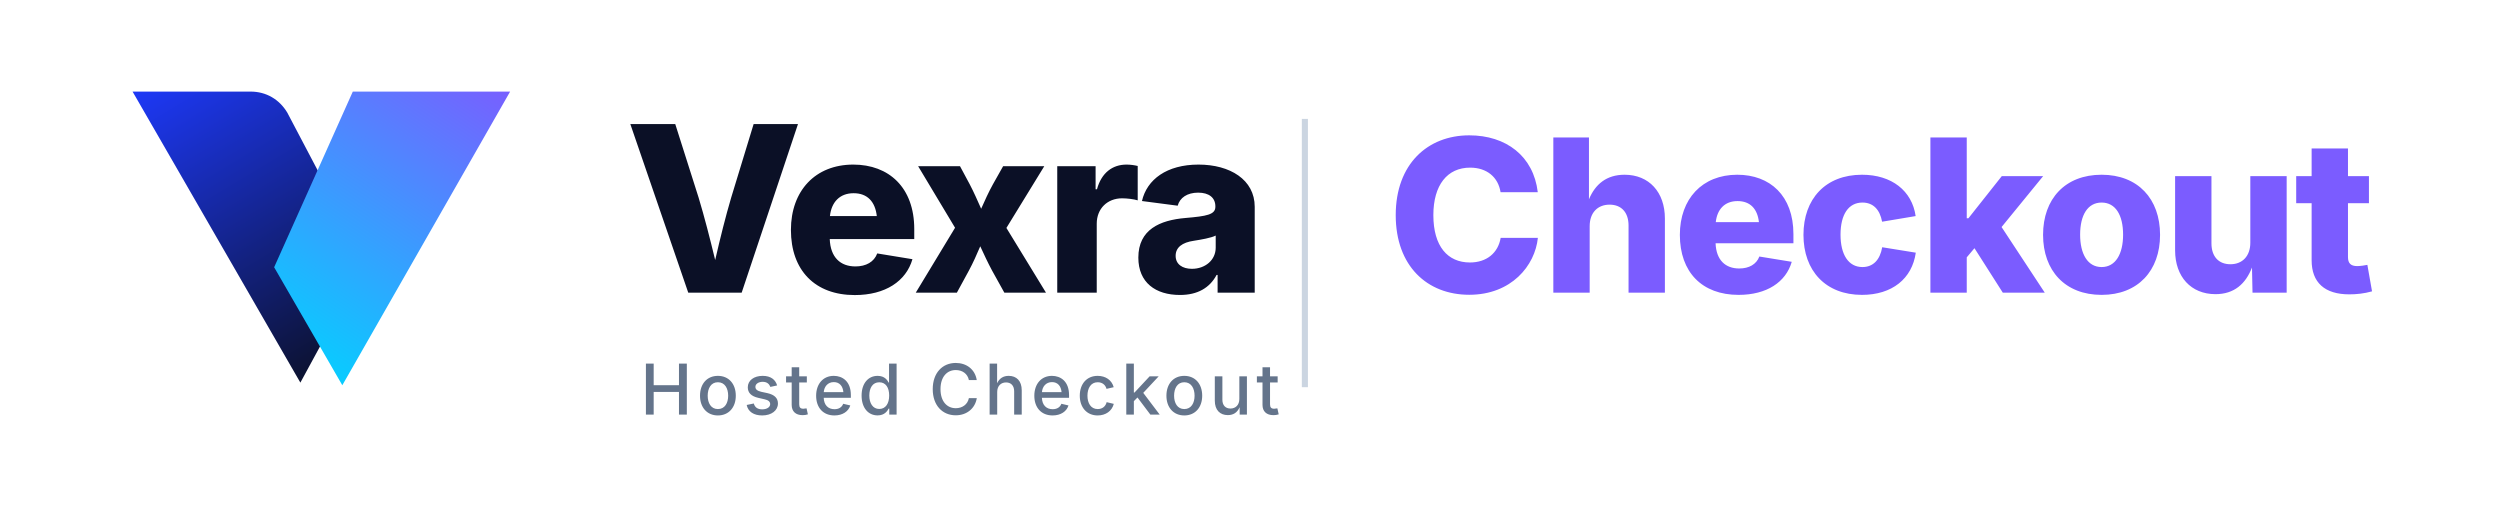
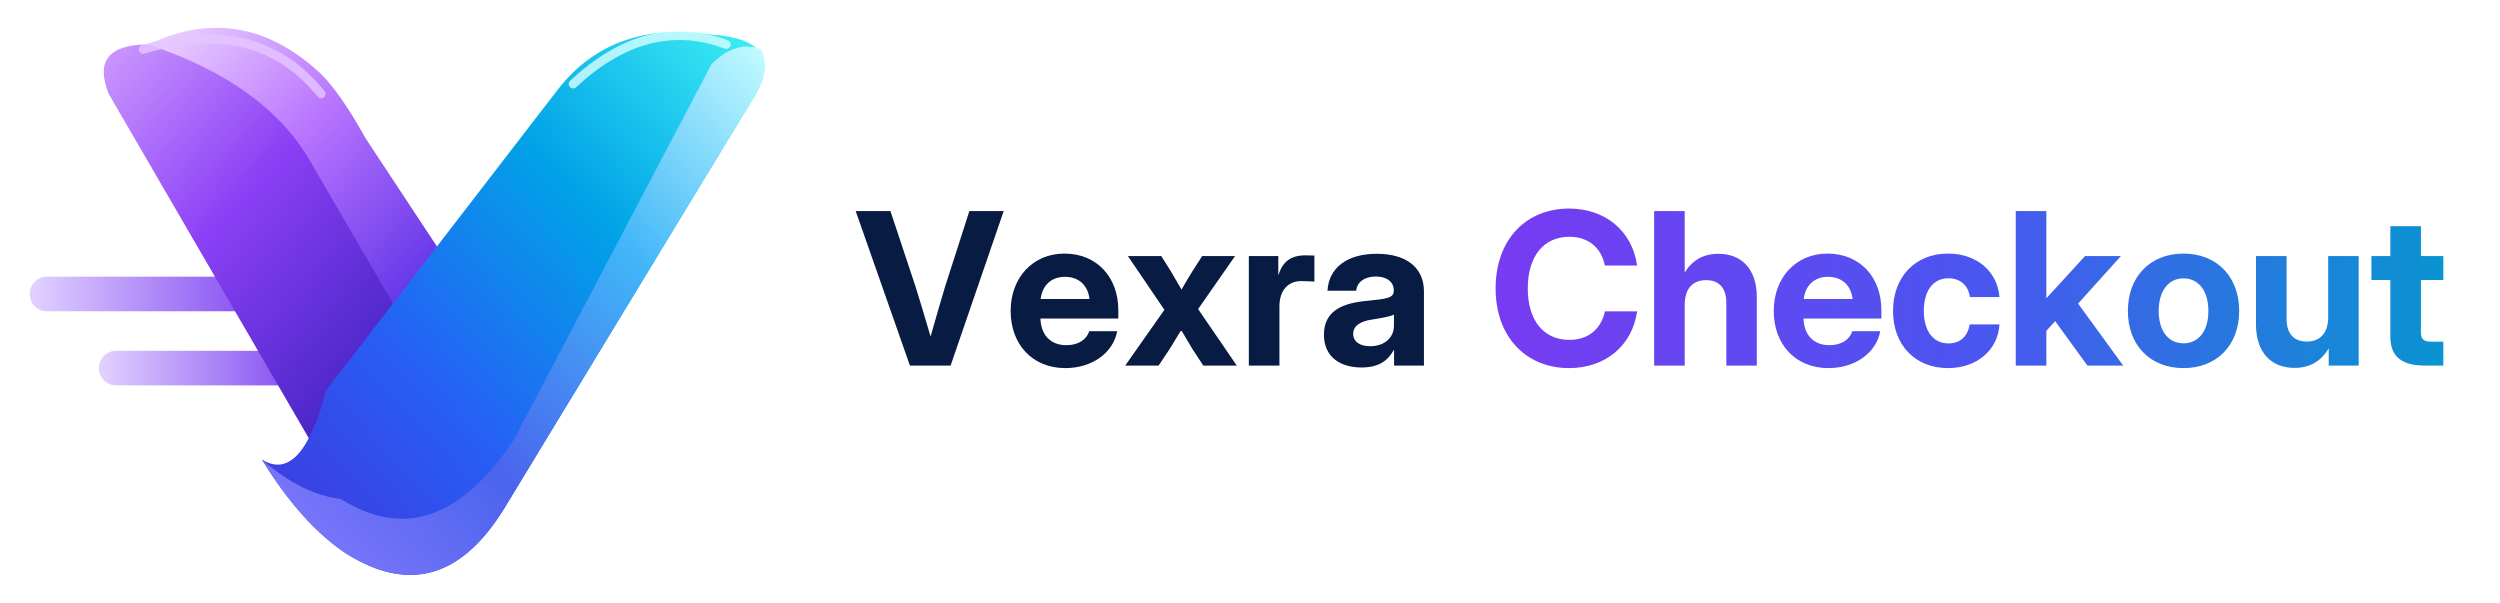
- <svg xmlns="http://www.w3.org/2000/svg" viewBox="0 0 820 170" role="img" aria-labelledby="title desc">
+ <svg xmlns="http://www.w3.org/2000/svg" width="506" height="122" viewBox="8 13 506 122">
  <defs>
-     <linearGradient id="vxLeft" x1="18" y1="8" x2="90" y2="128" gradientUnits="userSpaceOnUse">
-       <stop offset="0" stop-color="#1E3AFF" />
-       <stop offset="1" stop-color="#0B1026" />
+     <linearGradient id="left" x1="0%" y1="0%" x2="100%" y2="100%">
+       <stop offset="0.000" stop-color="#CE9BFF" />
+       <stop offset="0.333" stop-color="#8B40F5" />
+       <stop offset="0.667" stop-color="#4D27C9" />
+       <stop offset="1.000" stop-color="#2637BD" />
    </linearGradient>
-     <linearGradient id="vxRight" x1="82" y1="126" x2="162" y2="10" gradientUnits="userSpaceOnUse">
-       <stop offset="0" stop-color="#00D4FF" />
-       <stop offset="1" stop-color="#7B5CFF" />
+     <linearGradient id="fold" x1="0%" y1="0%" x2="100%" y2="100%">
+       <stop offset="0.000" stop-color="#F0D8FF" />
+       <stop offset="0.333" stop-color="#B976FF" />
+       <stop offset="0.667" stop-color="#6939E9" />
+       <stop offset="1.000" stop-color="#3024B2" />
    </linearGradient>
-     <linearGradient id="vxRoute" x1="44" y1="100" x2="139" y2="28" gradientUnits="userSpaceOnUse">
-       <stop offset="0" stop-color="#00D4FF" />
-       <stop offset=".55" stop-color="#1E3AFF" />
-       <stop offset="1" stop-color="#7B5CFF" />
+     <linearGradient id="right" x1="0%" y1="100%" x2="100%" y2="0%">
+       <stop offset="0.000" stop-color="#4432D7" />
+       <stop offset="0.333" stop-color="#285DF5" />
+       <stop offset="0.667" stop-color="#00A3E7" />
+       <stop offset="1.000" stop-color="#40F1F4" />
    </linearGradient>
-     <filter id="vxSoft" x="-20%" y="-20%" width="140%" height="140%">
-       <feDropShadow dx="0" dy="8" stdDeviation="8" flood-color="#0B1026" flood-opacity=".12" />
-     </filter>
+     <linearGradient id="face" x1="0%" y1="100%" x2="100%" y2="0%">
+       <stop offset="0.000" stop-color="#8A7BFF" />
+       <stop offset="0.333" stop-color="#4A64ED" />
+       <stop offset="0.667" stop-color="#41B5F8" />
+       <stop offset="1.000" stop-color="#C4FCFF" />
+     </linearGradient>
+     <linearGradient id="speed" x1="0%" y1="0%" x2="100%" y2="0%">
+       <stop offset="0.000" stop-color="#E2D2FF" />
+       <stop offset="1.000" stop-color="#7436EF" />
+     </linearGradient>
+     <linearGradient id="flatL" x1="0%" y1="0%" x2="100%" y2="100%">
+       <stop offset="0.000" stop-color="#B56AFF" />
+       <stop offset="1.000" stop-color="#4B3DDB" />
+     </linearGradient>
+     <linearGradient id="flatR" x1="0%" y1="100%" x2="100%" y2="0%">
+       <stop offset="0.000" stop-color="#434AF0" />
+       <stop offset="1.000" stop-color="#12D8EE" />
+     </linearGradient>
  </defs>
-   <style>
- .word{font-family:Inter,Satoshi,Arial,sans-serif;font-weight:800;letter-spacing:-1.8px;fill:#0B1026}
- .sub{font-family:Inter,Satoshi,Arial,sans-serif;font-weight:500;letter-spacing:6px;fill:#64748B}
- .product{font-family:Inter,Satoshi,Arial,sans-serif;font-weight:800;letter-spacing:-1.5px;fill:#7B5CFF}
- .tag{font-family:Inter,Satoshi,Arial,sans-serif;font-weight:500;letter-spacing:1.4px;fill:#64748B}
- .divider{stroke:#CBD5E1;stroke-width:2}
- </style>
-   <g transform="translate(28 18) scale(.86)">
-     <g id="vexra-mark-simple">
-       <path d="M18 14h45c6 0 11 3 14 8l30 57-25 46L18 14Z" fill="url(#vxLeft)" />
-       <path d="M102 14h60L98 126 72 81l30-67Z" fill="url(#vxRight)" />
+   <g transform="translate(9 3.0)">
+     <rect x="5" y="66" width="54" height="7" rx="3.5" fill="url(#speed)" />
+     <rect x="19" y="81" width="47" height="7" rx="3.5" fill="url(#speed)" />
+     <path d="M29 19 Q17 19 21 29 L64 103 Q75 121 91 105 L104 85 L67 30 Q58 17 43 18Z" fill="url(#left)" />
+     <path d="M29 19 Q48 10 64 25 Q68 29 73 38 L104 85 L94 98 L62 43 Q53 27 29 19Z" fill="url(#fold)" />
+     <path d="M65 89 L112 28 Q123 14 143 17 Q158 18 152 29 L101 113 Q88 134 69 122 Q60 116 52 103 Q60 108 65 89Z" fill="url(#right)" />
+     <path d="M68 111 Q87 123 103 99 L143 23 Q148 18 153 20 Q155 24 152 29 L101 113 Q88 134 69 122 Q60 116 52 103 Q60 110 68 111Z" fill="url(#face)" />
+     <path d="M28 20 Q51 13 64 29" fill="none" stroke="#E5C7FF" stroke-opacity=".8" stroke-width="1.8" stroke-linecap="round" />
+     <path d="M115 27 Q130 13 146 19" fill="none" stroke="#D7FFFF" stroke-opacity=".8" stroke-width="1.8" stroke-linecap="round" />
+   </g>
+   <g transform="translate(181 87)">
+     <g fill="#081B42">
+       <path d="M532 0H924L1436 1490H1105L872 765C829 623 783 463 731 280C677 463 630 623 585 765L344 1490H9Z" transform="translate(0.000 0.000) scale(0.020996 -0.020996)" />
+       <path d="M586 -24C842 -24 1046 122 1085 332H816C789 250 710 197 595 197C440 197 350 298 345 454H1096V533C1096 855 887 1080 576 1080C273 1080 58 849 58 527C58 206 266 -24 586 -24ZM347 642C363 774 450 856 582 856C715 856 803 774 818 642Z" transform="translate(30.339 0.000) scale(0.020996 -0.020996)" />
+       <path d="M12 0H334L442 162C481 226 516 284 552 343C586 284 621 226 659 162L765 0H1088L715 545L1071 1056H754L659 908C621 847 588 790 555 733C522 790 489 847 453 908L360 1056H38L390 538Z" transform="translate(54.485 0.000) scale(0.020996 -0.020996)" />
+       <path d="M104 0H399V572C399 731 488 815 609 815C659 815 714 811 736 810V1061C712 1062 683 1063 649 1063C510 1063 430 1003 391 876H388V1056H104Z" transform="translate(77.581 0.000) scale(0.020996 -0.020996)" />
+       <path d="M427 -18C589 -18 680 46 736 149H740V0H1028V716C1028 942 862 1078 573 1078C283 1078 111 940 98 722H375C382 803 454 859 564 859C672 859 737 805 737 727V720C737 652 669 643 476 624C256 604 64 536 64 298C64 87 216 -18 427 -18ZM509 187C410 187 346 231 346 306C346 390 426 429 527 444C622 459 705 473 739 492V386C739 272 651 187 509 187Z" transform="translate(93.622 0.000) scale(0.020996 -0.020996)" />
+     </g>
+     <g transform="translate(128.3892 0)">
+       <defs>
+         <linearGradient id="wordgrad" x1="0%" y1="0%" x2="100%" y2="0%">
+           <stop offset="0.000" stop-color="#793AF2" />
+           <stop offset="0.500" stop-color="#4B55F0" />
+           <stop offset="1.000" stop-color="#0796D0" />
+         </linearGradient>
+         <clipPath id="wc">
+           <path d="M771 -24C1120 -24 1380 191 1427 523H1117C1079 348 951 248 775 248C521 248 373 441 373 744C373 1049 522 1242 775 1242C952 1242 1081 1141 1116 965H1427C1380 1298 1120 1514 771 1514C361 1514 63 1220 63 744C63 271 362 -24 771 -24Z" transform="translate(0.000 0.000) scale(0.020996 -0.020996)" />
+           <path d="M399 587C399 751 484 824 606 824C729 824 800 749 800 607V0H1094V661C1094 928 949 1078 724 1078C575 1078 470 1013 399 897V1490H104V0H399Z" transform="translate(31.221 0.000) scale(0.020996 -0.020996)" />
+           <path d="M586 -24C842 -24 1046 122 1085 332H816C789 250 710 197 595 197C440 197 350 298 345 454H1096V533C1096 855 887 1080 576 1080C273 1080 58 849 58 527C58 206 266 -24 586 -24ZM347 642C363 774 450 856 582 856C715 856 803 774 818 642Z" transform="translate(56.396 0.000) scale(0.020996 -0.020996)" />
+           <path d="M588 -24C869 -24 1071 153 1084 397H797C778 286 711 214 592 214C444 214 355 335 355 527C355 720 443 842 592 842C710 842 784 769 799 661H1084C1065 907 866 1080 588 1080C271 1080 58 854 58 527C58 200 270 -24 588 -24Z" transform="translate(80.541 0.000) scale(0.020996 -0.020996)" />
+           <path d="M104 0H399V335L484 429L795 0H1140L705 598L1118 1056H772L402 652H399V1490H104Z" transform="translate(104.414 0.000) scale(0.020996 -0.020996)" />
+           <path d="M594 -24C915 -24 1131 196 1131 527C1131 858 915 1080 594 1080C274 1080 58 858 58 527C58 196 274 -24 594 -24ZM594 215C451 215 355 331 355 527C355 724 452 841 594 841C737 841 834 724 834 527C834 331 738 215 594 215Z" transform="translate(128.076 0.000) scale(0.020996 -0.020996)" />
+           <path d="M475 -22C627 -22 734 46 805 166V0H1094V1056H800V469C800 305 715 232 593 232C470 232 399 307 399 449V1056H104V395C104 128 250 -22 475 -22Z" transform="translate(153.041 0.000) scale(0.020996 -0.020996)" />
+           <path d="M711 1056H495V1344H200V1056H18V825H200V280C200 88 307 0 539 0H711V231H598C518 231 495 254 495 326V825H711Z" transform="translate(178.215 0.000) scale(0.020996 -0.020996)" />
+         </clipPath>
+       </defs>
+       <rect x="-2" y="-55" width="199.067" height="70" fill="url(#wordgrad)" clip-path="url(#wc)" />
    </g>
  </g>
-   <text x="205" y="96" class="word" font-size="76">Vexra</text>
-   <path d="M428 39v88" class="divider" />
-   <text x="455" y="96" class="product" font-size="70">Checkout</text>
-   <text x="210" y="136" class="tag" font-size="23">Hosted Checkout</text>
</svg>
